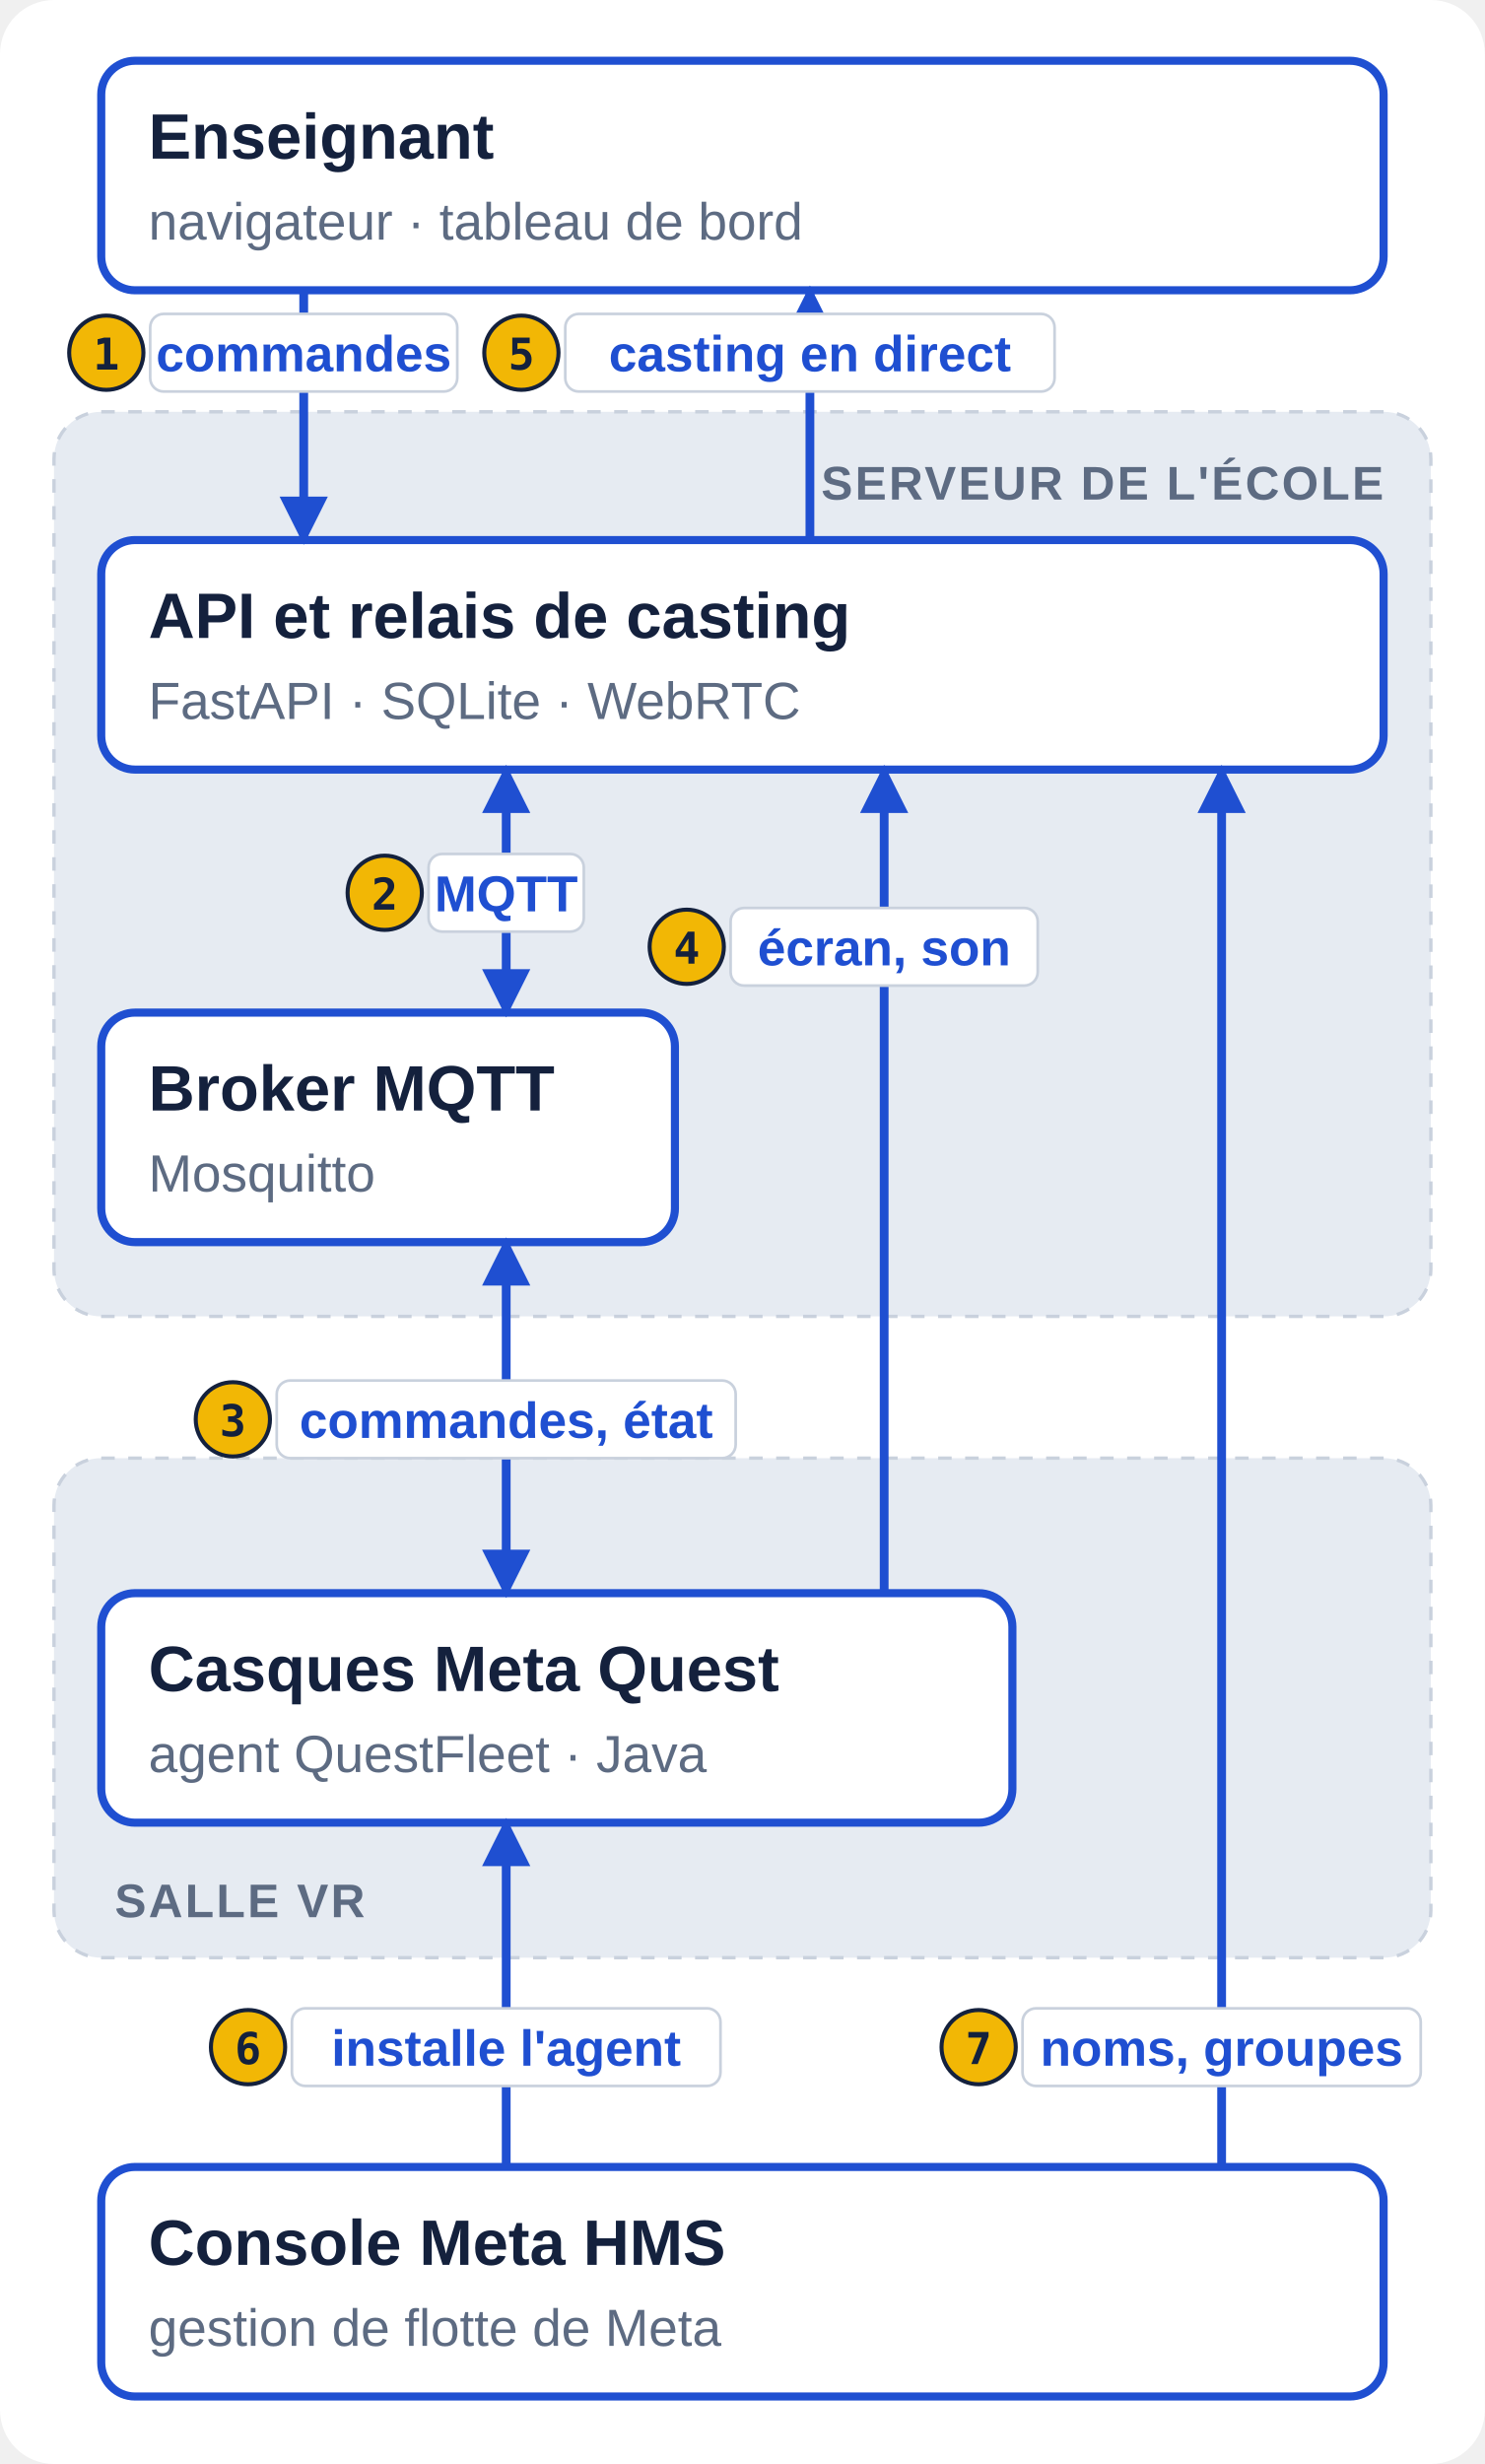
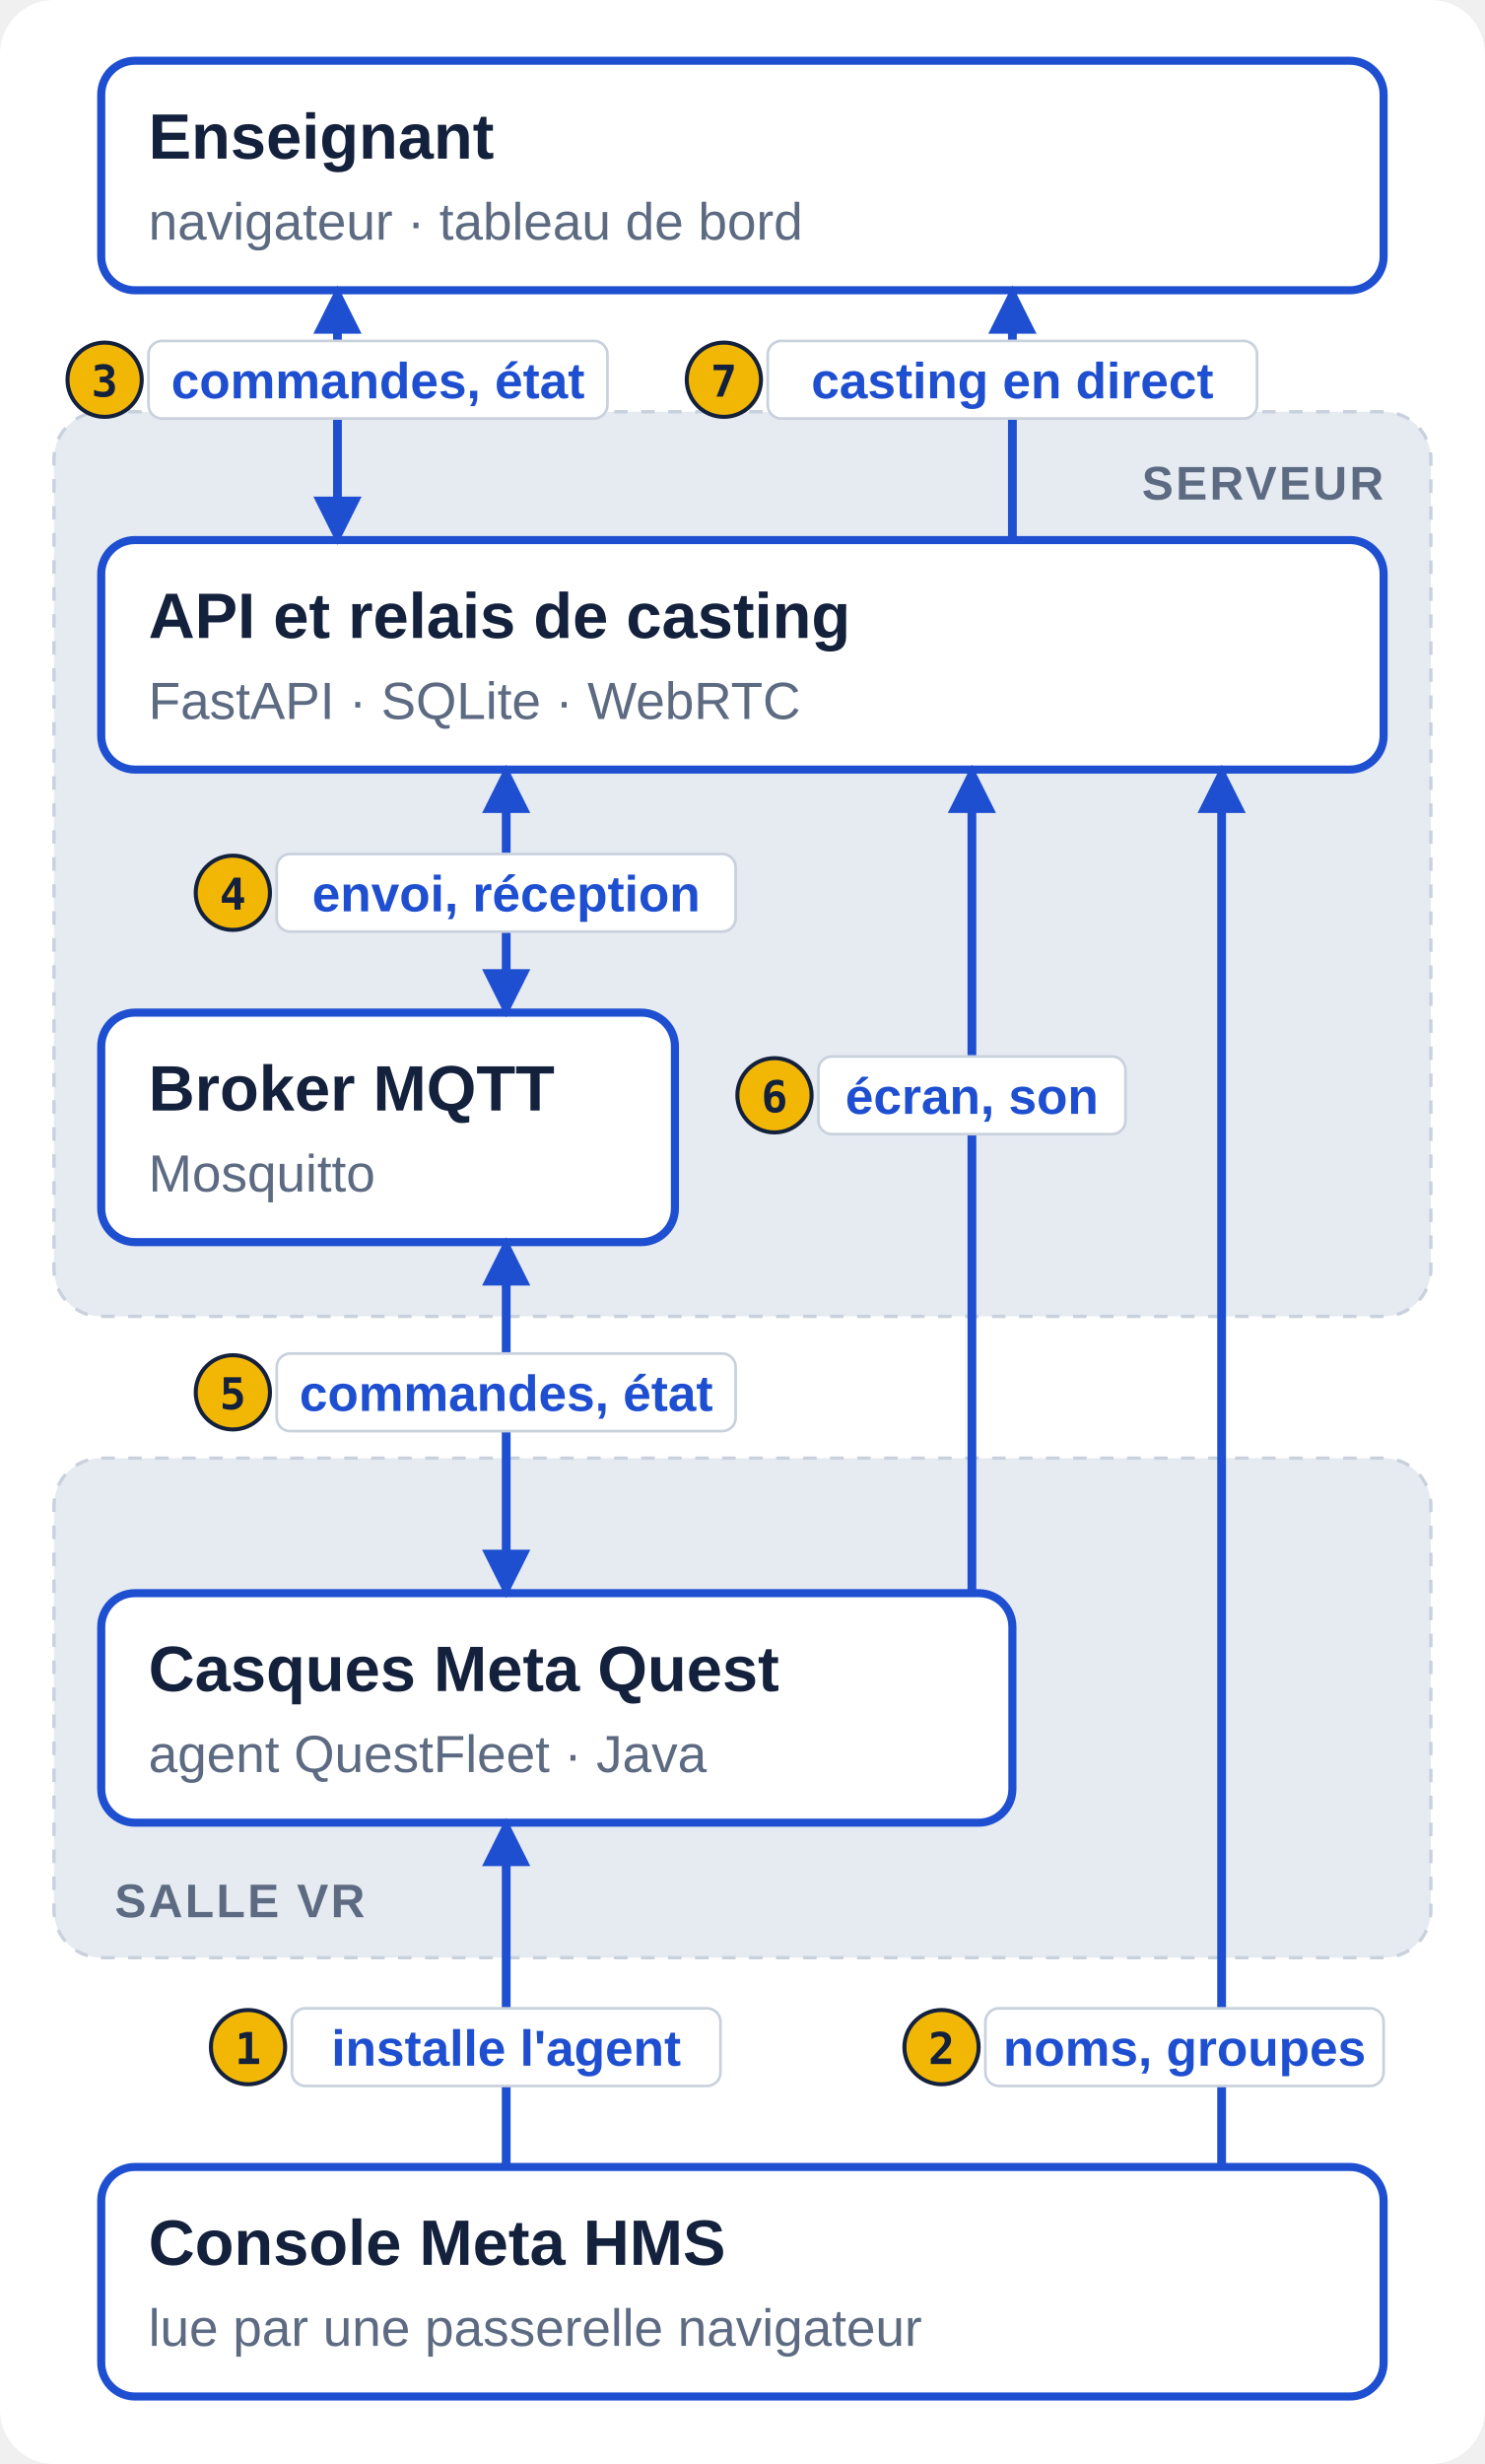
<svg xmlns="http://www.w3.org/2000/svg" viewBox="0 0 440 730" width="440" height="730" font-family="IBM Plex Sans, Segoe UI, Helvetica Neue, Arial, sans-serif" role="img" aria-label="Architecture de QuestFleet">
  <defs>
    <marker id="a" viewBox="0 0 10 10" refX="9" refY="5" markerWidth="5.5" markerHeight="5.5" orient="auto-start-reverse">
      <path d="M0 0L10 5L0 10z" fill="#1f4fd1" />
    </marker>
  </defs>
  <rect width="440" height="730" rx="16" fill="#ffffff" />
  <rect x="16" y="122" width="408" height="268" rx="14" fill="#e6ebf2" stroke="#c9d1dd" stroke-dasharray="4 4" />
-   <text x="410" y="148" text-anchor="end" fill="#5d6b82" font-size="14" font-weight="600" letter-spacing=".7">SERVEUR DE L'ÉCOLE</text>
+   <text x="410" y="148" text-anchor="end" fill="#5d6b82" font-size="14" font-weight="600" letter-spacing=".7">SERVEUR</text>
  <rect x="16" y="432" width="408" height="148" rx="14" fill="#e6ebf2" stroke="#c9d1dd" stroke-dasharray="4 4" />
  <text x="34" y="568" text-anchor="start" fill="#5d6b82" font-size="14" font-weight="600" letter-spacing=".7">SALLE VR</text>
  <g>
    <rect x="30" y="18" width="380" height="68" rx="10" fill="#fff" stroke="#1f4fd1" stroke-width="2.4" />
    <text x="44" y="47" fill="#14213d" font-size="19" font-weight="600">Enseignant</text>
    <text x="44" y="71" fill="#5d6b82" font-size="15.5">navigateur · tableau de bord</text>
  </g>
  <g>
    <rect x="30" y="160" width="380" height="68" rx="10" fill="#fff" stroke="#1f4fd1" stroke-width="2.4" />
    <text x="44" y="189" fill="#14213d" font-size="19" font-weight="600">API et relais de casting</text>
    <text x="44" y="213" fill="#5d6b82" font-size="15.5">FastAPI · SQLite · WebRTC</text>
  </g>
  <g>
    <rect x="30" y="300" width="170" height="68" rx="10" fill="#fff" stroke="#1f4fd1" stroke-width="2.4" />
    <text x="44" y="329" fill="#14213d" font-size="19" font-weight="600">Broker MQTT</text>
    <text x="44" y="353" fill="#5d6b82" font-size="15.5">Mosquitto</text>
  </g>
  <g>
    <rect x="30" y="472" width="270" height="68" rx="10" fill="#fff" stroke="#1f4fd1" stroke-width="2.4" />
    <text x="44" y="501" fill="#14213d" font-size="19" font-weight="600">Casques Meta Quest</text>
    <text x="44" y="525" fill="#5d6b82" font-size="15.5">agent QuestFleet · Java</text>
  </g>
  <g>
    <rect x="30" y="642" width="380" height="68" rx="10" fill="#fff" stroke="#1f4fd1" stroke-width="2.4" />
    <text x="44" y="671" fill="#14213d" font-size="19" font-weight="600">Console Meta HMS</text>
-     <text x="44" y="695" fill="#5d6b82" font-size="15.5">gestion de flotte de Meta</text>
+     <text x="44" y="695" fill="#5d6b82" font-size="15.5">lue par une passerelle navigateur</text>
  </g>
  <g class="ar">
-     <path d="M90 86L90 160" fill="none" stroke="#1f4fd1" stroke-width="2.6" marker-end="url(#a)" />
-     <rect x="44.5" y="93" width="91.0" height="23" rx="4" fill="#fff" stroke="#c9d1dd" stroke-width=".8" />
-     <text x="90" y="110" text-anchor="middle" fill="#1f4fd1" font-size="15" font-weight="600">commandes</text>
-     <circle cx="31.5" cy="104.5" r="11" fill="#f2b705" stroke="#14213d" stroke-width="1.2" />
-     <text x="31.5" y="109.5" text-anchor="middle" fill="#14213d" font-size="13" font-weight="700" font-family="IBM Plex Mono, Consolas, monospace">1</text>
+     <path d="M100 86L100 160" fill="none" stroke="#1f4fd1" stroke-width="2.6" marker-end="url(#a)" marker-start="url(#a)" />
+     <rect x="44.0" y="101" width="136.0" height="23" rx="4" fill="#fff" stroke="#c9d1dd" stroke-width=".8" />
+     <text x="112.0" y="118" text-anchor="middle" fill="#1f4fd1" font-size="15" font-weight="600">commandes, état</text>
+     <circle cx="31.0" cy="112.5" r="11" fill="#f2b705" stroke="#14213d" stroke-width="1.2" />
+     <text x="31.0" y="117.5" text-anchor="middle" fill="#14213d" font-size="13" font-weight="700" font-family="IBM Plex Mono, Consolas, monospace">3</text>
  </g>
  <g class="ar">
    <path d="M150 228L150 300" fill="none" stroke="#1f4fd1" stroke-width="2.6" marker-end="url(#a)" marker-start="url(#a)" />
-     <rect x="127.0" y="253" width="46.0" height="23" rx="4" fill="#fff" stroke="#c9d1dd" stroke-width=".8" />
-     <text x="150" y="270" text-anchor="middle" fill="#1f4fd1" font-size="15" font-weight="600">MQTT</text>
-     <circle cx="114.0" cy="264.5" r="11" fill="#f2b705" stroke="#14213d" stroke-width="1.2" />
-     <text x="114.0" y="269.5" text-anchor="middle" fill="#14213d" font-size="13" font-weight="700" font-family="IBM Plex Mono, Consolas, monospace">2</text>
+     <rect x="82.0" y="253" width="136.0" height="23" rx="4" fill="#fff" stroke="#c9d1dd" stroke-width=".8" />
+     <text x="150.0" y="270" text-anchor="middle" fill="#1f4fd1" font-size="15" font-weight="600">envoi, réception</text>
+     <circle cx="69.0" cy="264.5" r="11" fill="#f2b705" stroke="#14213d" stroke-width="1.2" />
+     <text x="69.0" y="269.5" text-anchor="middle" fill="#14213d" font-size="13" font-weight="700" font-family="IBM Plex Mono, Consolas, monospace">4</text>
  </g>
  <g class="ar">
    <path d="M150 368L150 472" fill="none" stroke="#1f4fd1" stroke-width="2.6" marker-end="url(#a)" marker-start="url(#a)" />
-     <rect x="82.0" y="409" width="136.0" height="23" rx="4" fill="#fff" stroke="#c9d1dd" stroke-width=".8" />
-     <text x="150" y="426" text-anchor="middle" fill="#1f4fd1" font-size="15" font-weight="600">commandes, état</text>
-     <circle cx="69.0" cy="420.5" r="11" fill="#f2b705" stroke="#14213d" stroke-width="1.2" />
-     <text x="69.0" y="425.5" text-anchor="middle" fill="#14213d" font-size="13" font-weight="700" font-family="IBM Plex Mono, Consolas, monospace">3</text>
+     <rect x="82.0" y="401" width="136.0" height="23" rx="4" fill="#fff" stroke="#c9d1dd" stroke-width=".8" />
+     <text x="150.0" y="418" text-anchor="middle" fill="#1f4fd1" font-size="15" font-weight="600">commandes, état</text>
+     <circle cx="69.0" cy="412.5" r="11" fill="#f2b705" stroke="#14213d" stroke-width="1.2" />
+     <text x="69.0" y="417.5" text-anchor="middle" fill="#14213d" font-size="13" font-weight="700" font-family="IBM Plex Mono, Consolas, monospace">5</text>
  </g>
  <g class="ar">
-     <path d="M262 472L262 228" fill="none" stroke="#1f4fd1" stroke-width="2.6" marker-end="url(#a)" />
-     <rect x="216.5" y="269" width="91.0" height="23" rx="4" fill="#fff" stroke="#c9d1dd" stroke-width=".8" />
-     <text x="262" y="286" text-anchor="middle" fill="#1f4fd1" font-size="15" font-weight="600">écran, son</text>
-     <circle cx="203.5" cy="280.5" r="11" fill="#f2b705" stroke="#14213d" stroke-width="1.2" />
-     <text x="203.5" y="285.5" text-anchor="middle" fill="#14213d" font-size="13" font-weight="700" font-family="IBM Plex Mono, Consolas, monospace">4</text>
+     <path d="M288 472L288 228" fill="none" stroke="#1f4fd1" stroke-width="2.6" marker-end="url(#a)" />
+     <rect x="242.5" y="313" width="91.0" height="23" rx="4" fill="#fff" stroke="#c9d1dd" stroke-width=".8" />
+     <text x="288.0" y="330" text-anchor="middle" fill="#1f4fd1" font-size="15" font-weight="600">écran, son</text>
+     <circle cx="229.5" cy="324.5" r="11" fill="#f2b705" stroke="#14213d" stroke-width="1.2" />
+     <text x="229.5" y="329.5" text-anchor="middle" fill="#14213d" font-size="13" font-weight="700" font-family="IBM Plex Mono, Consolas, monospace">6</text>
  </g>
  <g class="ar">
-     <path d="M240 160L240 86" fill="none" stroke="#1f4fd1" stroke-width="2.6" marker-end="url(#a)" />
-     <rect x="167.5" y="93" width="145.0" height="23" rx="4" fill="#fff" stroke="#c9d1dd" stroke-width=".8" />
-     <text x="240" y="110" text-anchor="middle" fill="#1f4fd1" font-size="15" font-weight="600">casting en direct</text>
-     <circle cx="154.5" cy="104.5" r="11" fill="#f2b705" stroke="#14213d" stroke-width="1.2" />
-     <text x="154.5" y="109.5" text-anchor="middle" fill="#14213d" font-size="13" font-weight="700" font-family="IBM Plex Mono, Consolas, monospace">5</text>
+     <path d="M300 160L300 86" fill="none" stroke="#1f4fd1" stroke-width="2.6" marker-end="url(#a)" />
+     <rect x="227.5" y="101" width="145.0" height="23" rx="4" fill="#fff" stroke="#c9d1dd" stroke-width=".8" />
+     <text x="300.0" y="118" text-anchor="middle" fill="#1f4fd1" font-size="15" font-weight="600">casting en direct</text>
+     <circle cx="214.5" cy="112.5" r="11" fill="#f2b705" stroke="#14213d" stroke-width="1.2" />
+     <text x="214.5" y="117.5" text-anchor="middle" fill="#14213d" font-size="13" font-weight="700" font-family="IBM Plex Mono, Consolas, monospace">7</text>
  </g>
  <g class="ar">
    <path d="M150 642L150 540" fill="none" stroke="#1f4fd1" stroke-width="2.6" marker-end="url(#a)" />
    <rect x="86.5" y="595" width="127.0" height="23" rx="4" fill="#fff" stroke="#c9d1dd" stroke-width=".8" />
-     <text x="150" y="612" text-anchor="middle" fill="#1f4fd1" font-size="15" font-weight="600">installe l'agent</text>
+     <text x="150.0" y="612" text-anchor="middle" fill="#1f4fd1" font-size="15" font-weight="600">installe l'agent</text>
    <circle cx="73.5" cy="606.5" r="11" fill="#f2b705" stroke="#14213d" stroke-width="1.2" />
-     <text x="73.5" y="611.5" text-anchor="middle" fill="#14213d" font-size="13" font-weight="700" font-family="IBM Plex Mono, Consolas, monospace">6</text>
+     <text x="73.5" y="611.5" text-anchor="middle" fill="#14213d" font-size="13" font-weight="700" font-family="IBM Plex Mono, Consolas, monospace">1</text>
  </g>
  <g class="ar">
    <path d="M362 642L362 228" fill="none" stroke="#1f4fd1" stroke-width="2.6" marker-end="url(#a)" />
-     <rect x="303.0" y="595" width="118.0" height="23" rx="4" fill="#fff" stroke="#c9d1dd" stroke-width=".8" />
-     <text x="362" y="612" text-anchor="middle" fill="#1f4fd1" font-size="15" font-weight="600">noms, groupes</text>
-     <circle cx="290.0" cy="606.5" r="11" fill="#f2b705" stroke="#14213d" stroke-width="1.2" />
-     <text x="290.0" y="611.5" text-anchor="middle" fill="#14213d" font-size="13" font-weight="700" font-family="IBM Plex Mono, Consolas, monospace">7</text>
+     <rect x="292.0" y="595" width="118.0" height="23" rx="4" fill="#fff" stroke="#c9d1dd" stroke-width=".8" />
+     <text x="351.0" y="612" text-anchor="middle" fill="#1f4fd1" font-size="15" font-weight="600">noms, groupes</text>
+     <circle cx="279.0" cy="606.5" r="11" fill="#f2b705" stroke="#14213d" stroke-width="1.2" />
+     <text x="279.0" y="611.5" text-anchor="middle" fill="#14213d" font-size="13" font-weight="700" font-family="IBM Plex Mono, Consolas, monospace">2</text>
  </g>
</svg>
